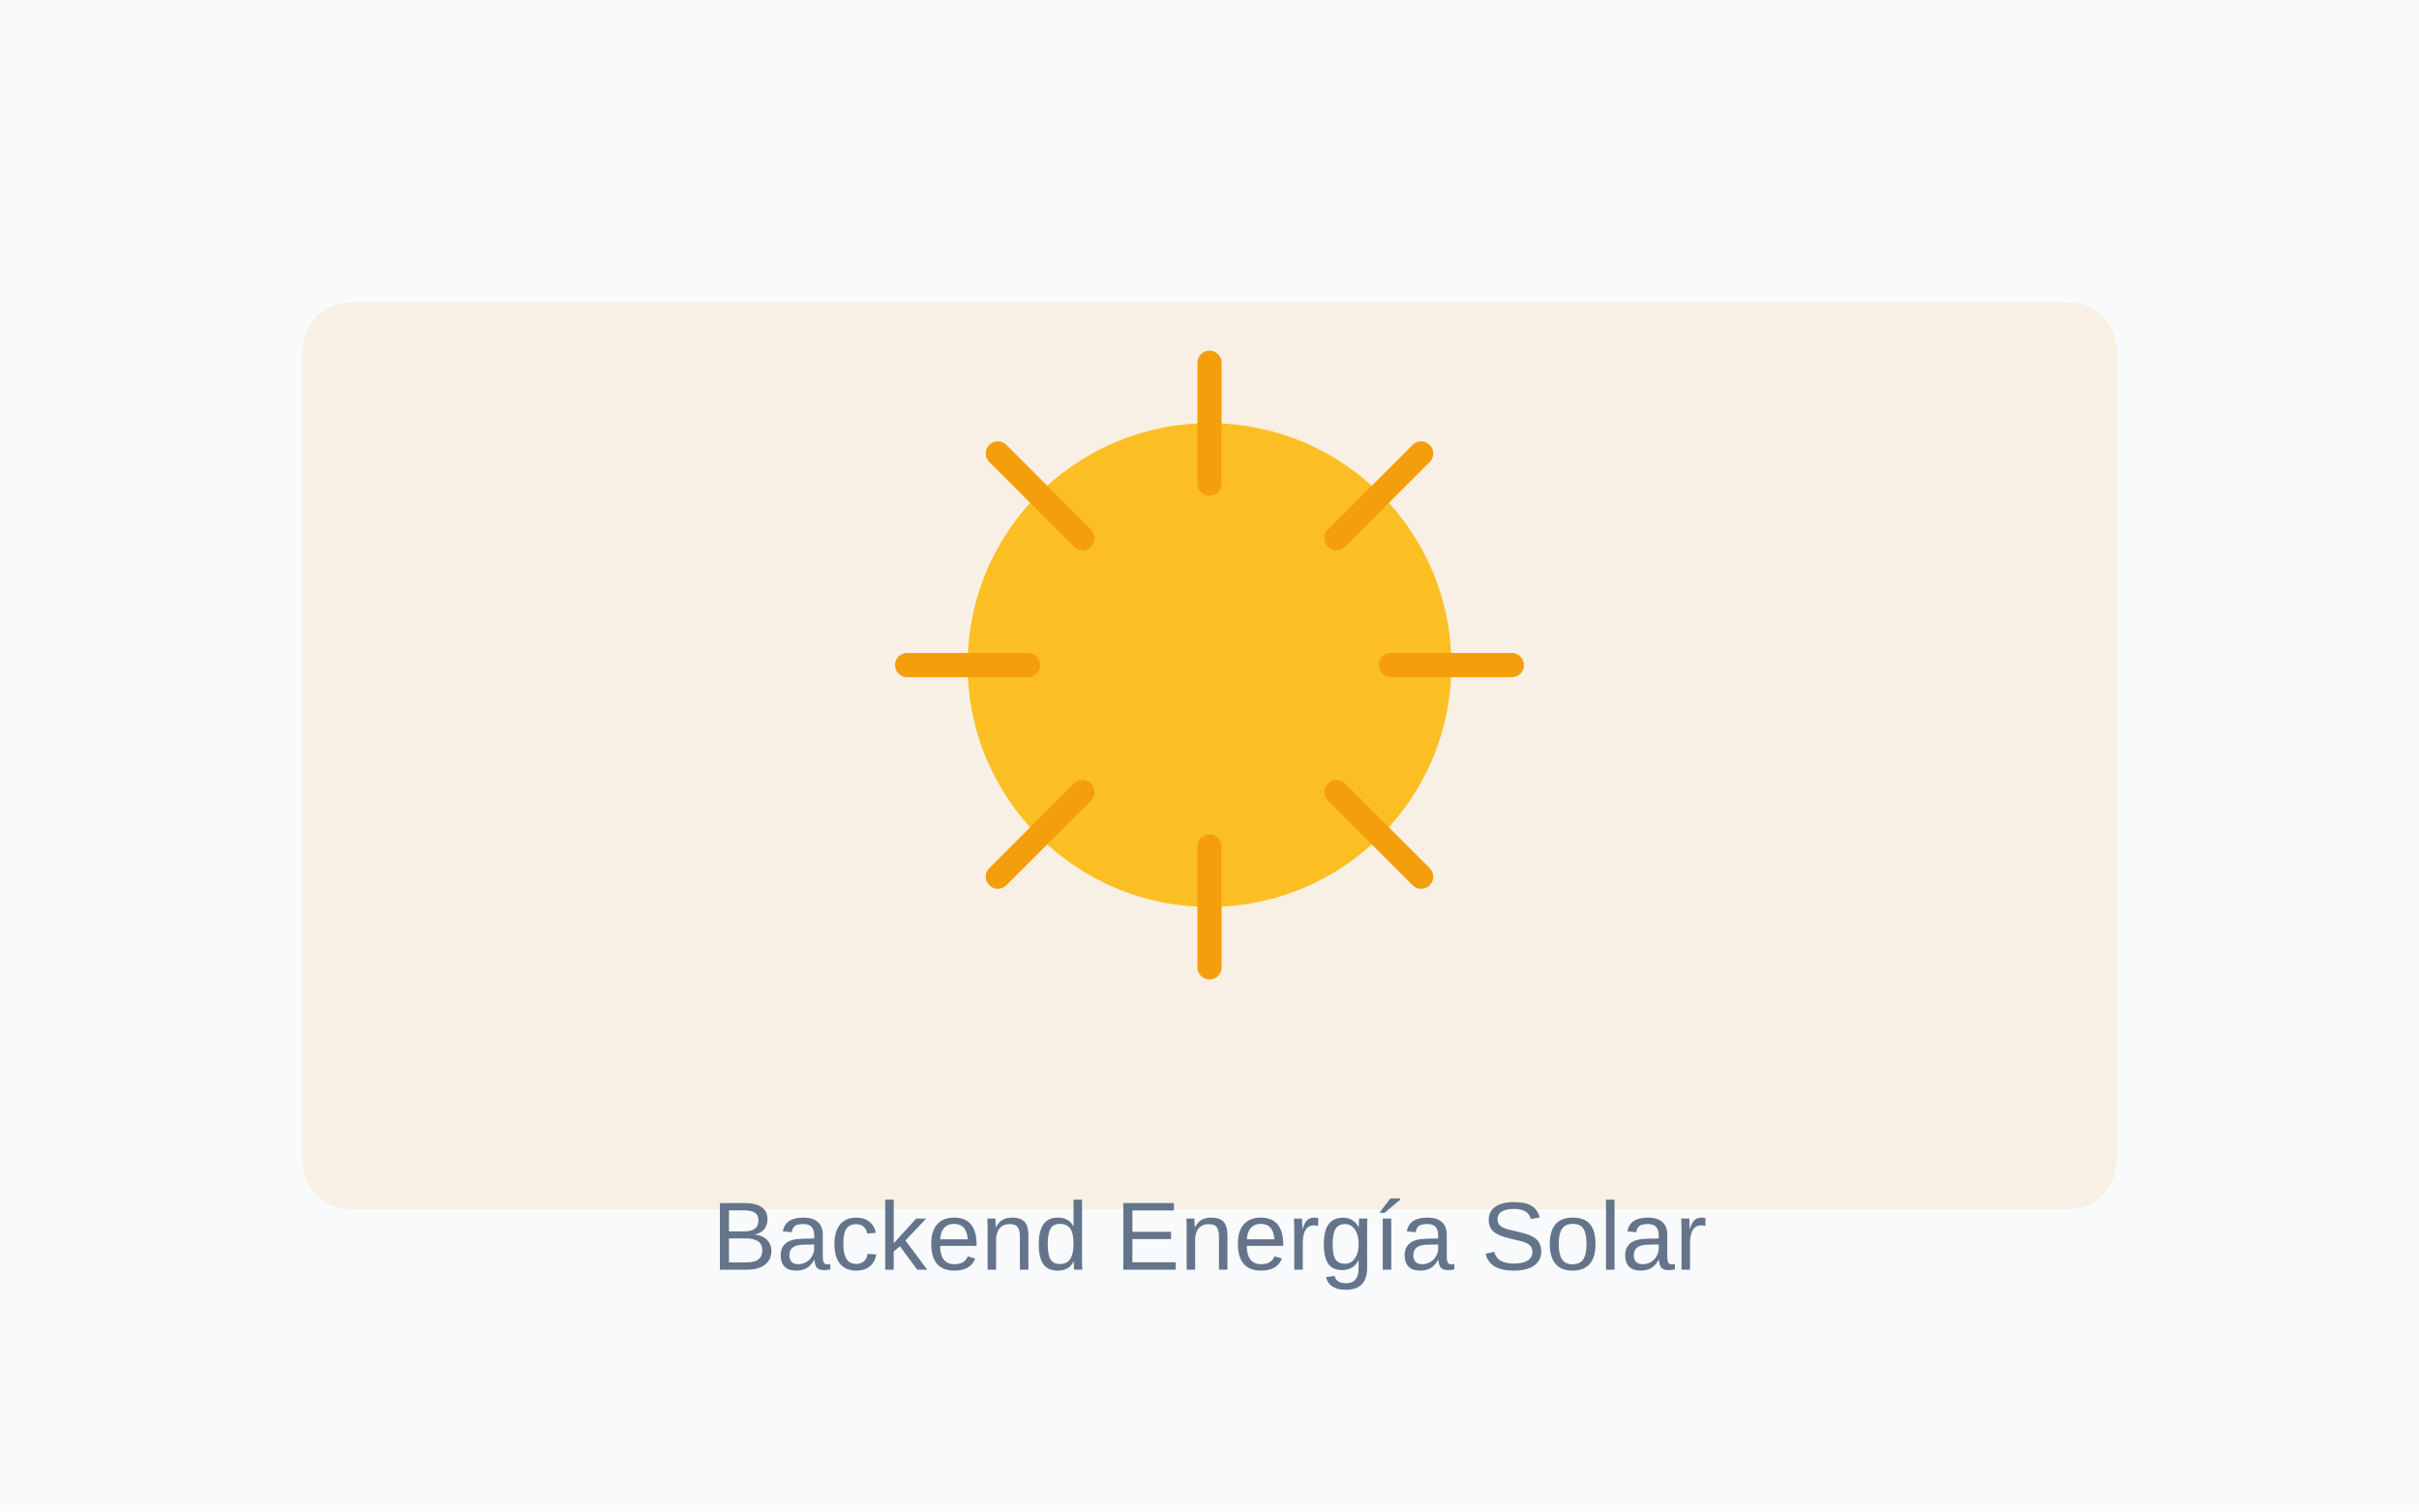
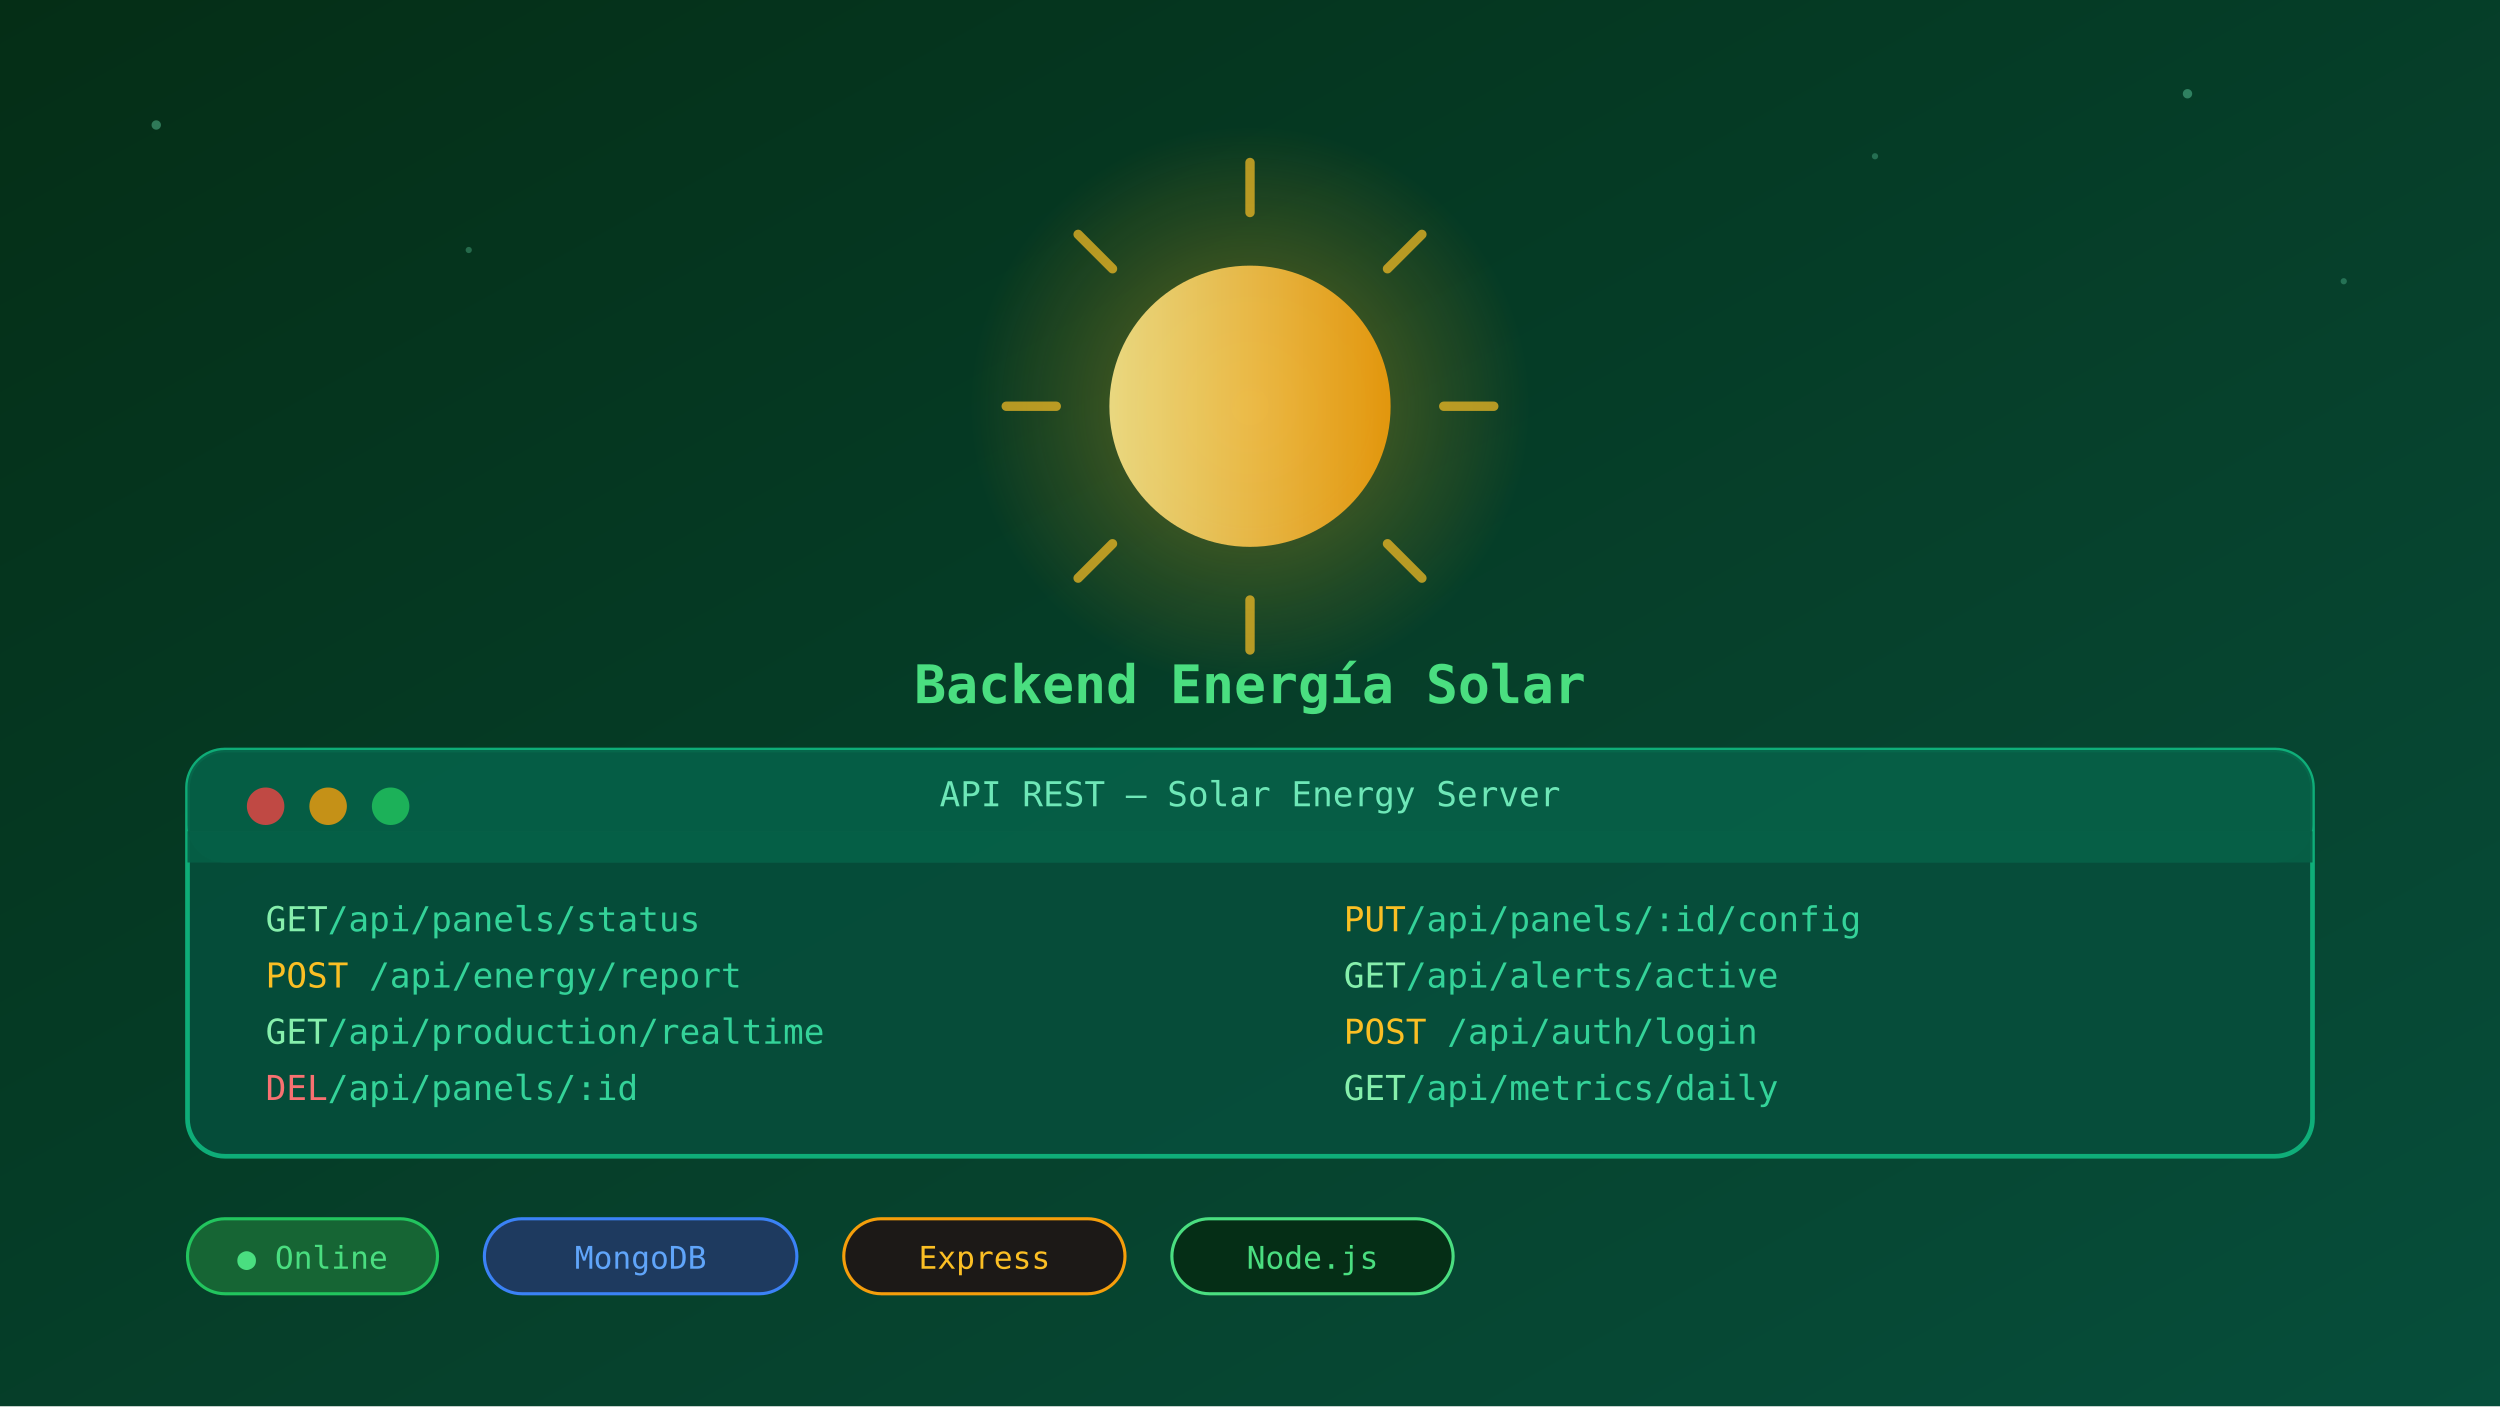
- <svg xmlns="http://www.w3.org/2000/svg" width="400" height="250" viewBox="0 0 400 250" fill="none">
-   <rect width="400" height="250" fill="#f8fafc" />
-   <rect x="50" y="50" width="300" height="150" rx="8" fill="#f59e0b" fill-opacity="0.1" />
-   <circle cx="200" cy="110" r="40" fill="#fbbf24" />
-   <path d="M200 60V80M200 140V160M150 110H170M230 110H250M165 75L179 89M221 131L235 145M165 145L179 131M221 89L235 75" stroke="#f59e0b" stroke-width="4" stroke-linecap="round" />
-   <text x="200" y="210" text-anchor="middle" font-family="Arial" font-size="16" fill="#64748b">Backend Energía Solar</text>
+ <svg xmlns="http://www.w3.org/2000/svg" width="800" height="450" viewBox="0 0 800 450">
+   <defs>
+     <linearGradient id="bg" x1="0%" y1="0%" x2="100%" y2="100%">
+       <stop offset="0%" stop-color="#052e16" />
+       <stop offset="100%" stop-color="#064e3b" />
+     </linearGradient>
+     <linearGradient id="sun" cx="50%" cy="50%" r="50%" fx="50%" fy="50%" gradientUnits="objectBoundingBox">
+       <stop offset="0%" stop-color="#fde68a" />
+       <stop offset="100%" stop-color="#f59e0b" />
+     </linearGradient>
+     <radialGradient id="sunGlow" cx="50%" cy="50%" r="50%">
+       <stop offset="0%" stop-color="#fbbf24" stop-opacity="0.4" />
+       <stop offset="100%" stop-color="#f59e0b" stop-opacity="0" />
+     </radialGradient>
+   </defs>
+   <rect width="800" height="450" fill="url(#bg)" />
+   <circle cx="50" cy="40" r="1.5" fill="#6ee7b7" opacity="0.4" />
+   <circle cx="150" cy="80" r="1" fill="#6ee7b7" opacity="0.3" />
+   <circle cx="700" cy="30" r="1.5" fill="#6ee7b7" opacity="0.4" />
+   <circle cx="750" cy="90" r="1" fill="#6ee7b7" opacity="0.3" />
+   <circle cx="600" cy="50" r="1" fill="#6ee7b7" opacity="0.3" />
+   <circle cx="400" cy="130" r="90" fill="url(#sunGlow)" />
+   <circle cx="400" cy="130" r="45" fill="url(#sun)" opacity="0.9" />
+   <g stroke="#fbbf24" stroke-width="3" stroke-linecap="round" opacity="0.7">
+     <line x1="400" y1="68" x2="400" y2="52" />
+     <line x1="400" y1="192" x2="400" y2="208" />
+     <line x1="338" y1="130" x2="322" y2="130" />
+     <line x1="462" y1="130" x2="478" y2="130" />
+     <line x1="356" y1="86" x2="345" y2="75" />
+     <line x1="444" y1="174" x2="455" y2="185" />
+     <line x1="444" y1="86" x2="455" y2="75" />
+     <line x1="356" y1="174" x2="345" y2="185" />
+   </g>
+   <rect x="60" y="240" width="680" height="130" rx="12" fill="#064e3b" stroke="#10b981" stroke-width="1.5" opacity="0.9" />
+   <rect x="60" y="240" width="680" height="36" rx="12" fill="#065f46" opacity="0.9" />
+   <rect x="60" y="266" width="680" height="10" fill="#065f46" opacity="0.9" />
+   <circle cx="85" cy="258" r="6" fill="#ef4444" opacity="0.8" />
+   <circle cx="105" cy="258" r="6" fill="#f59e0b" opacity="0.8" />
+   <circle cx="125" cy="258" r="6" fill="#22c55e" opacity="0.8" />
+   <text x="400" y="258" text-anchor="middle" font-family="monospace" font-size="11" fill="#6ee7b7">API REST — Solar Energy Server</text>
+   <text x="85" y="298" font-family="monospace" font-size="11" fill="#34d399">
+     <tspan fill="#86efac">GET </tspan>/api/panels/status
+   </text>
+   <text x="85" y="316" font-family="monospace" font-size="11" fill="#34d399">
+     <tspan fill="#fbbf24">POST</tspan> /api/energy/report
+   </text>
+   <text x="85" y="334" font-family="monospace" font-size="11" fill="#34d399">
+     <tspan fill="#86efac">GET </tspan>/api/production/realtime
+   </text>
+   <text x="85" y="352" font-family="monospace" font-size="11" fill="#34d399">
+     <tspan fill="#f87171">DEL </tspan>/api/panels/:id
+   </text>
+   <text x="430" y="298" font-family="monospace" font-size="11" fill="#34d399">
+     <tspan fill="#fbbf24">PUT </tspan>/api/panels/:id/config
+   </text>
+   <text x="430" y="316" font-family="monospace" font-size="11" fill="#34d399">
+     <tspan fill="#86efac">GET </tspan>/api/alerts/active
+   </text>
+   <text x="430" y="334" font-family="monospace" font-size="11" fill="#34d399">
+     <tspan fill="#fbbf24">POST</tspan> /api/auth/login
+   </text>
+   <text x="430" y="352" font-family="monospace" font-size="11" fill="#34d399">
+     <tspan fill="#86efac">GET </tspan>/api/metrics/daily
+   </text>
+   <rect x="60" y="390" width="80" height="24" rx="12" fill="#166534" stroke="#22c55e" stroke-width="1" />
+   <text x="100" y="406" text-anchor="middle" font-family="monospace" font-size="10" fill="#4ade80">● Online</text>
+   <rect x="155" y="390" width="100" height="24" rx="12" fill="#1e3a5f" stroke="#3b82f6" stroke-width="1" />
+   <text x="205" y="406" text-anchor="middle" font-family="monospace" font-size="10" fill="#60a5fa">MongoDB</text>
+   <rect x="270" y="390" width="90" height="24" rx="12" fill="#1c1917" stroke="#f59e0b" stroke-width="1" />
+   <text x="315" y="406" text-anchor="middle" font-family="monospace" font-size="10" fill="#fbbf24">Express</text>
+   <rect x="375" y="390" width="90" height="24" rx="12" fill="#052e16" stroke="#4ade80" stroke-width="1" />
+   <text x="420" y="406" text-anchor="middle" font-family="monospace" font-size="10" fill="#4ade80">Node.js</text>
+   <text x="400" y="225" text-anchor="middle" font-family="monospace" font-size="17" fill="#4ade80" font-weight="bold">Backend Energía Solar</text>
</svg>
